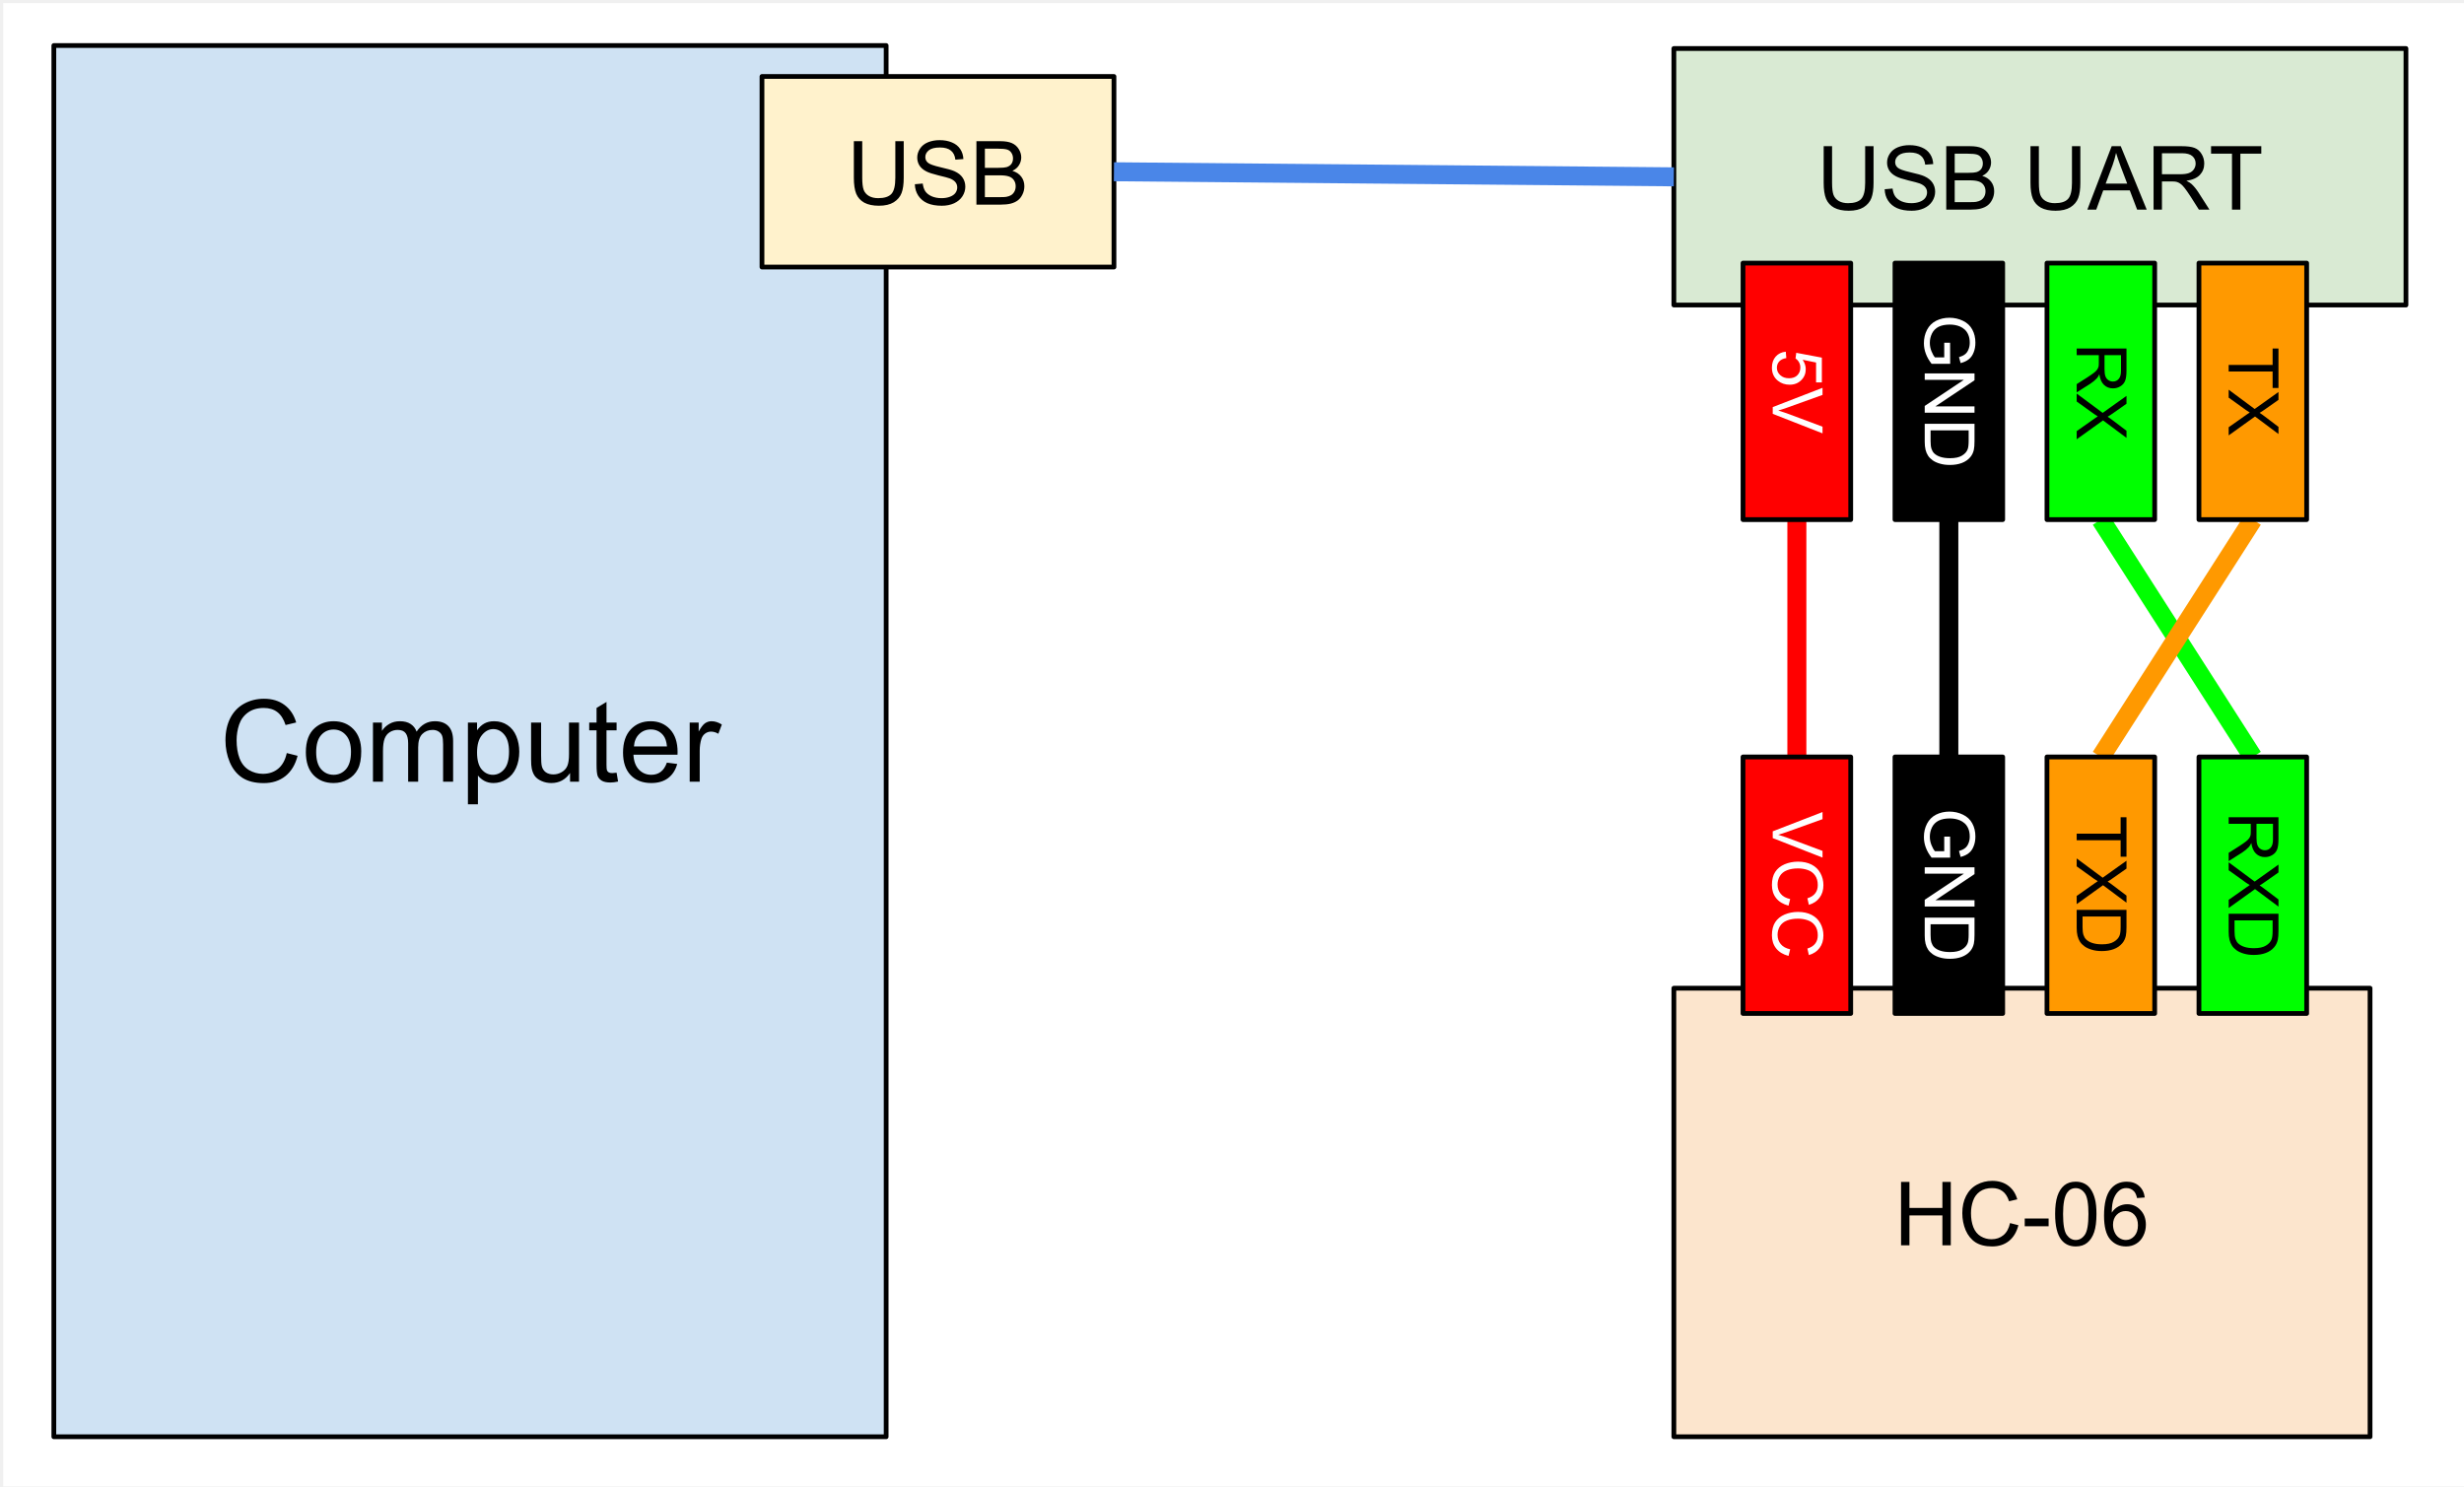
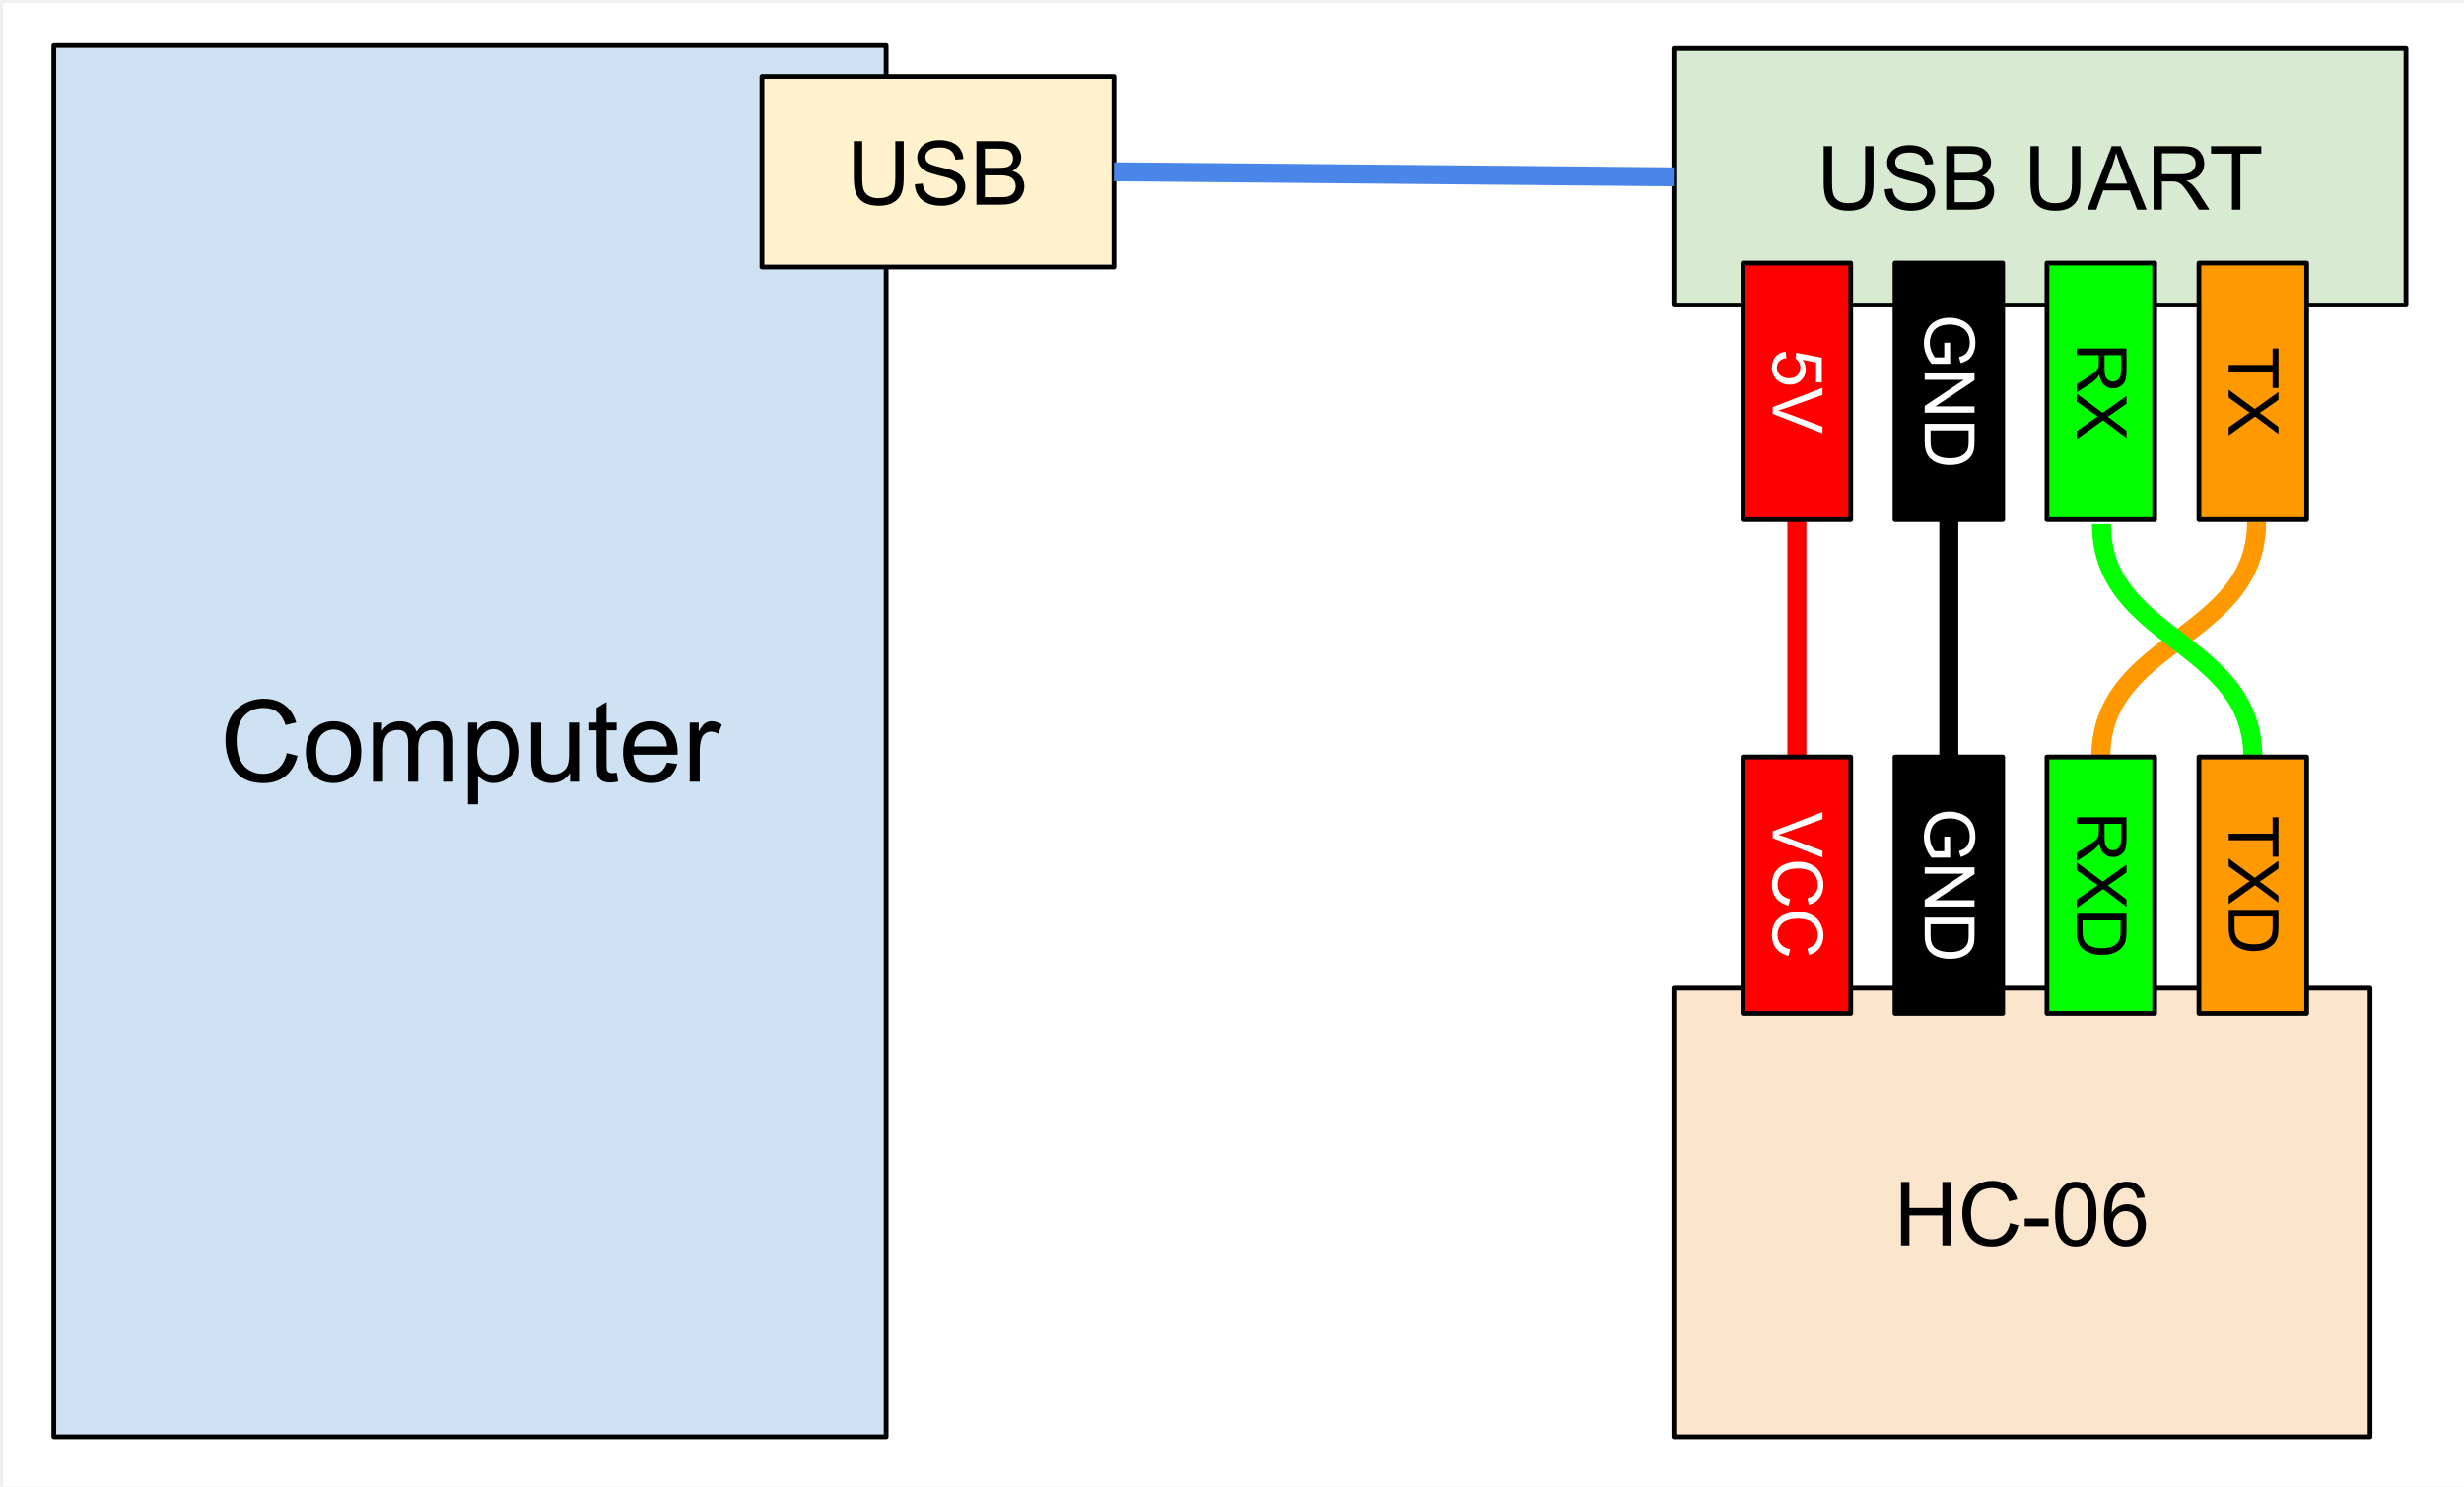
<svg xmlns="http://www.w3.org/2000/svg" version="1.1" viewBox="0.0 0.0 518.801 313.024" fill="none" stroke="none" stroke-linecap="square" stroke-miterlimit="10">
  <clipPath id="p.0">
    <path d="m0 0l518.801 0l0 313.024l-518.801 0l0 -313.024z" clip-rule="nonzero" />
  </clipPath>
  <g clip-path="url(#p.0)">
    <path fill="#000000" fill-opacity="0.0" d="m0 0l518.801 0l0 313.024l-518.801 0z" fill-rule="evenodd" />
    <path fill="#ffffff" d="m0.672 0.646l518.803 0l0 313.039l-518.803 0z" fill-rule="evenodd" />
+     <path fill="#000000" fill-opacity="0.0" d="m475.121 109.929c0 12.37 -8.197 18.555 -16.394 24.74c-8.197 6.185 -16.394 12.37 -16.394 24.74" fill-rule="evenodd" />
+     <path stroke="#ff9900" stroke-width="4.0" stroke-linejoin="round" stroke-linecap="butt" d="m475.121 109.929c0 12.37 -8.197 18.555 -16.394 24.74c-8.197 6.185 -16.394 12.37 -16.394 24.74" fill-rule="evenodd" />
+     <path fill="#000000" fill-opacity="0.0" d="m442.459 110.37c0 12.26 7.969 18.39 15.937 24.52c7.969 6.13 15.937 12.26 15.937 24.52" fill-rule="evenodd" />
+     <path stroke="#00ff00" stroke-width="4.0" stroke-linejoin="round" stroke-linecap="butt" d="m442.459 110.37c0 12.26 7.969 18.39 15.937 24.52c7.969 6.13 15.937 12.26 15.937 24.52" fill-rule="evenodd" />
    <path fill="#000000" fill-opacity="0.0" d="m378.333 109.425l0 49.984" fill-rule="evenodd" />
    <path stroke="#ff0000" stroke-width="4.0" stroke-linejoin="round" stroke-linecap="butt" d="m378.333 109.425l0 49.984" fill-rule="evenodd" />
    <path fill="#000000" fill-opacity="0.0" d="m410.333 109.425l0 49.984" fill-rule="evenodd" />
    <path stroke="#000000" stroke-width="4.0" stroke-linejoin="round" stroke-linecap="butt" d="m410.333 109.425l0 49.984" fill-rule="evenodd" />
-     <path fill="#000000" fill-opacity="0.0" d="m442.333 109.425l32.0 49.984" fill-rule="evenodd" />
-     <path stroke="#00ff00" stroke-width="4.0" stroke-linejoin="round" stroke-linecap="butt" d="m442.333 109.425l32.0 49.984" fill-rule="evenodd" />
-     <path fill="#000000" fill-opacity="0.0" d="m474.333 109.425l-32.0 49.984" fill-rule="evenodd" />
-     <path stroke="#ff9900" stroke-width="4.0" stroke-linejoin="round" stroke-linecap="butt" d="m474.333 109.425l-32.0 49.984" fill-rule="evenodd" />
    <path fill="#cfe2f3" d="m11.336 9.591l175.244 0l0 292.976l-175.244 0z" fill-rule="evenodd" />
    <path stroke="#000000" stroke-width="1.0" stroke-linejoin="round" stroke-linecap="butt" d="m11.336 9.591l175.244 0l0 292.976l-175.244 0z" fill-rule="evenodd" />
    <path fill="#000000" d="m60.38 158.587l2.281 0.578q-0.719 2.797 -2.578 4.281q-1.859 1.469 -4.547 1.469q-2.766 0 -4.516 -1.125q-1.734 -1.141 -2.641 -3.281q-0.906 -2.156 -0.906 -4.609q0 -2.688 1.016 -4.688q1.031 -2.0 2.922 -3.031q1.891 -1.031 4.172 -1.031q2.578 0 4.328 1.312q1.766 1.312 2.453 3.688l-2.234 0.531q-0.609 -1.875 -1.75 -2.734q-1.125 -0.859 -2.844 -0.859q-1.984 0 -3.312 0.953q-1.328 0.953 -1.875 2.547q-0.531 1.594 -0.531 3.297q0 2.188 0.625 3.828q0.641 1.641 1.984 2.453q1.359 0.797 2.922 0.797q1.922 0 3.234 -1.094q1.328 -1.109 1.797 -3.281zm4.02 -0.188q0 -3.469 1.922 -5.125q1.609 -1.391 3.922 -1.391q2.562 0 4.188 1.688q1.625 1.688 1.625 4.641q0 2.406 -0.719 3.781q-0.719 1.375 -2.094 2.141q-1.375 0.766 -3.0 0.766q-2.625 0 -4.234 -1.672q-1.609 -1.688 -1.609 -4.828zm2.172 0q0 2.391 1.031 3.578q1.047 1.188 2.641 1.188q1.562 0 2.609 -1.188q1.047 -1.203 1.047 -3.656q0 -2.312 -1.062 -3.5q-1.047 -1.188 -2.594 -1.188q-1.594 0 -2.641 1.188q-1.031 1.188 -1.031 3.578zm11.957 6.219l0 -12.453l1.891 0l0 1.75q0.594 -0.906 1.562 -1.469q0.969 -0.562 2.219 -0.562q1.375 0 2.25 0.578q0.891 0.578 1.266 1.609q1.469 -2.188 3.844 -2.188q1.844 0 2.844 1.031q1.0 1.031 1.0 3.156l0 8.547l-2.109 0l0 -7.844q0 -1.266 -0.203 -1.812q-0.203 -0.562 -0.75 -0.906q-0.531 -0.344 -1.25 -0.344q-1.312 0 -2.188 0.875q-0.859 0.875 -0.859 2.797l0 7.234l-2.109 0l0 -8.094q0 -1.406 -0.516 -2.109q-0.516 -0.703 -1.688 -0.703q-0.891 0 -1.656 0.469q-0.75 0.469 -1.094 1.375q-0.344 0.906 -0.344 2.609l0 6.453l-2.109 0zm19.992 4.766l0 -17.219l1.922 0l0 1.625q0.688 -0.953 1.531 -1.422q0.859 -0.484 2.078 -0.484q1.594 0 2.812 0.828q1.219 0.812 1.844 2.312q0.625 1.5 0.625 3.281q0 1.906 -0.688 3.438q-0.688 1.531 -2.0 2.344q-1.297 0.812 -2.734 0.812q-1.062 0 -1.906 -0.438q-0.828 -0.453 -1.375 -1.141l0 6.062l-2.109 0zm1.922 -10.922q0 2.406 0.969 3.562q0.969 1.141 2.359 1.141q1.406 0 2.406 -1.188q1.0 -1.188 1.0 -3.688q0 -2.375 -0.984 -3.562q-0.969 -1.188 -2.328 -1.188q-1.359 0 -2.391 1.266q-1.031 1.25 -1.031 3.656zm19.582 6.156l0 -1.828q-1.453 2.109 -3.938 2.109q-1.109 0 -2.062 -0.422q-0.953 -0.422 -1.422 -1.062q-0.453 -0.641 -0.641 -1.562q-0.141 -0.625 -0.141 -1.969l0 -7.719l2.109 0l0 6.906q0 1.656 0.141 2.234q0.188 0.828 0.828 1.312q0.656 0.469 1.609 0.469q0.938 0 1.766 -0.484q0.844 -0.5 1.188 -1.328q0.344 -0.844 0.344 -2.438l0 -6.672l2.109 0l0 12.453l-1.891 0zm9.801 -1.891l0.312 1.859q-0.891 0.203 -1.594 0.203q-1.156 0 -1.797 -0.359q-0.625 -0.375 -0.891 -0.969q-0.25 -0.594 -0.25 -2.484l0 -7.172l-1.547 0l0 -1.641l1.547 0l0 -3.078l2.094 -1.266l0 4.344l2.125 0l0 1.641l-2.125 0l0 7.281q0 0.906 0.109 1.172q0.125 0.25 0.375 0.406q0.25 0.141 0.719 0.141q0.344 0 0.922 -0.078zm10.59 -2.125l2.172 0.281q-0.516 1.906 -1.906 2.969q-1.391 1.047 -3.562 1.047q-2.734 0 -4.344 -1.672q-1.594 -1.688 -1.594 -4.734q0 -3.141 1.609 -4.875q1.625 -1.734 4.203 -1.734q2.5 0 4.078 1.703q1.594 1.703 1.594 4.781q0 0.188 -0.016 0.562l-9.281 0q0.109 2.047 1.156 3.141q1.047 1.094 2.609 1.094q1.156 0 1.969 -0.609q0.828 -0.609 1.312 -1.953zm-6.937 -3.406l6.953 0q-0.141 -1.562 -0.797 -2.359q-1 -1.219 -2.609 -1.219q-1.453 0 -2.453 0.984q-0.984 0.969 -1.094 2.594zm11.738 7.422l0 -12.453l1.891 0l0 1.891q0.734 -1.328 1.344 -1.75q0.625 -0.422 1.359 -0.422q1.062 0 2.172 0.688l-0.734 1.953q-0.766 -0.453 -1.547 -0.453q-0.688 0 -1.25 0.422q-0.547 0.406 -0.781 1.141q-0.344 1.125 -0.344 2.469l0 6.516l-2.109 0z" fill-rule="nonzero" />
    <path fill="#fff2cc" d="m160.436 16.108l74.11 0l0 40.126l-74.11 0z" fill-rule="evenodd" />
    <path stroke="#000000" stroke-width="1.0" stroke-linejoin="round" stroke-linecap="butt" d="m160.436 16.108l74.11 0l0 40.126l-74.11 0z" fill-rule="evenodd" />
    <path fill="#000000" d="m188.514 29.731l1.766 0l0 7.719q0 2.016 -0.453 3.203q-0.453 1.188 -1.641 1.938q-1.188 0.734 -3.125 0.734q-1.875 0 -3.078 -0.641q-1.188 -0.656 -1.703 -1.875q-0.5 -1.234 -0.5 -3.359l0 -7.719l1.766 0l0 7.719q0 1.734 0.312 2.562q0.328 0.812 1.109 1.266q0.797 0.453 1.938 0.453q1.953 0 2.781 -0.891q0.828 -0.891 0.828 -3.391l0 -7.719zm4.114 9.063l1.656 -0.141q0.125 1.0 0.547 1.641q0.438 0.641 1.344 1.047q0.922 0.391 2.062 0.391q1.0 0 1.781 -0.297q0.781 -0.297 1.156 -0.812q0.375 -0.531 0.375 -1.156q0 -0.625 -0.375 -1.094q-0.359 -0.469 -1.188 -0.797q-0.547 -0.203 -2.391 -0.641q-1.828 -0.453 -2.562 -0.844q-0.969 -0.5 -1.438 -1.234q-0.469 -0.75 -0.469 -1.672q0 -1.0 0.578 -1.875q0.578 -0.891 1.672 -1.344q1.109 -0.453 2.453 -0.453q1.484 0 2.609 0.484q1.141 0.469 1.75 1.406q0.609 0.922 0.656 2.094l-1.688 0.125q-0.141 -1.266 -0.938 -1.906q-0.781 -0.656 -2.312 -0.656q-1.609 0 -2.344 0.594q-0.734 0.594 -0.734 1.422q0 0.719 0.531 1.172q0.5 0.469 2.656 0.969q2.156 0.484 2.953 0.844q1.172 0.531 1.719 1.359q0.562 0.828 0.562 1.906q0 1.062 -0.609 2.016q-0.609 0.938 -1.75 1.469q-1.141 0.516 -2.578 0.516q-1.812 0 -3.047 -0.531q-1.219 -0.531 -1.922 -1.594q-0.688 -1.062 -0.719 -2.406zm12.959 4.297l0 -13.359l5.016 0q1.531 0 2.453 0.406q0.922 0.406 1.438 1.25q0.531 0.844 0.531 1.766q0 0.859 -0.469 1.625q-0.453 0.75 -1.391 1.203q1.203 0.359 1.859 1.219q0.656 0.859 0.656 2.016q0 0.938 -0.406 1.75q-0.391 0.797 -0.984 1.234q-0.578 0.438 -1.453 0.672q-0.875 0.219 -2.156 0.219l-5.094 0zm1.781 -7.75l2.875 0q1.188 0 1.688 -0.141q0.672 -0.203 1.016 -0.672q0.344 -0.469 0.344 -1.172q0 -0.656 -0.328 -1.156q-0.312 -0.516 -0.906 -0.703q-0.594 -0.188 -2.031 -0.188l-2.656 0l0 4.031zm0 6.172l3.312 0q0.859 0 1.203 -0.062q0.609 -0.109 1.016 -0.359q0.422 -0.266 0.688 -0.75q0.266 -0.484 0.266 -1.125q0 -0.75 -0.391 -1.297q-0.375 -0.547 -1.062 -0.766q-0.672 -0.234 -1.953 -0.234l-3.078 0l0 4.594z" fill-rule="nonzero" />
    <path fill="#d9ead3" d="m352.436 10.218l154.142 0l0 54.016l-154.142 0z" fill-rule="evenodd" />
    <path stroke="#000000" stroke-width="1.0" stroke-linejoin="round" stroke-linecap="butt" d="m352.436 10.218l154.142 0l0 54.016l-154.142 0z" fill-rule="evenodd" />
    <path fill="#000000" d="m392.714 30.786l1.766 0l0 7.719q0 2.016 -0.453 3.203q-0.453 1.188 -1.641 1.938q-1.188 0.734 -3.125 0.734q-1.875 0 -3.078 -0.641q-1.188 -0.656 -1.703 -1.875q-0.5 -1.234 -0.5 -3.359l0 -7.719l1.766 0l0 7.719q0 1.734 0.312 2.562q0.328 0.812 1.109 1.266q0.797 0.453 1.938 0.453q1.953 0 2.781 -0.891q0.828 -0.891 0.828 -3.391l0 -7.719zm4.114 9.062l1.656 -0.141q0.125 1.0 0.547 1.641q0.438 0.641 1.344 1.047q0.922 0.391 2.062 0.391q1.0 0 1.781 -0.297q0.781 -0.297 1.156 -0.812q0.375 -0.531 0.375 -1.156q0 -0.625 -0.375 -1.094q-0.359 -0.469 -1.188 -0.797q-0.547 -0.203 -2.391 -0.641q-1.828 -0.453 -2.562 -0.844q-0.969 -0.5 -1.438 -1.234q-0.469 -0.75 -0.469 -1.672q0 -1.0 0.578 -1.875q0.578 -0.891 1.672 -1.344q1.109 -0.453 2.453 -0.453q1.484 0 2.609 0.484q1.141 0.469 1.75 1.406q0.609 0.922 0.656 2.094l-1.688 0.125q-0.141 -1.266 -0.938 -1.906q-0.781 -0.656 -2.312 -0.656q-1.609 0 -2.344 0.594q-0.734 0.594 -0.734 1.422q0 0.719 0.531 1.172q0.5 0.469 2.656 0.969q2.156 0.484 2.953 0.844q1.172 0.531 1.719 1.359q0.562 0.828 0.562 1.906q0 1.062 -0.609 2.016q-0.609 0.938 -1.75 1.469q-1.141 0.516 -2.578 0.516q-1.812 0 -3.047 -0.531q-1.219 -0.531 -1.922 -1.594q-0.688 -1.062 -0.719 -2.406zm12.959 4.297l0 -13.359l5.016 0q1.531 0 2.453 0.406q0.922 0.406 1.438 1.25q0.531 0.844 0.531 1.766q0 0.859 -0.469 1.625q-0.453 0.75 -1.391 1.203q1.203 0.359 1.859 1.219q0.656 0.859 0.656 2.016q0 0.938 -0.406 1.75q-0.391 0.797 -0.984 1.234q-0.578 0.438 -1.453 0.672q-0.875 0.219 -2.156 0.219l-5.094 0zm1.781 -7.75l2.875 0q1.188 0 1.688 -0.141q0.672 -0.203 1.016 -0.672q0.344 -0.469 0.344 -1.172q0 -0.656 -0.328 -1.156q-0.312 -0.516 -0.906 -0.703q-0.594 -0.188 -2.031 -0.188l-2.656 0l0 4.031zm0 6.172l3.312 0q0.859 0 1.203 -0.062q0.609 -0.109 1.016 -0.359q0.422 -0.266 0.688 -0.75q0.266 -0.484 0.266 -1.125q0 -0.75 -0.391 -1.297q-0.375 -0.547 -1.062 -0.766q-0.672 -0.234 -1.953 -0.234l-3.078 0l0 4.594zm24.689 -11.781l1.766 0l0 7.719q0 2.016 -0.453 3.203q-0.453 1.188 -1.641 1.938q-1.188 0.734 -3.125 0.734q-1.875 0 -3.078 -0.641q-1.188 -0.656 -1.703 -1.875q-0.5 -1.234 -0.5 -3.359l0 -7.719l1.766 0l0 7.719q0 1.734 0.312 2.562q0.328 0.812 1.109 1.266q0.797 0.453 1.938 0.453q1.953 0 2.781 -0.891q0.828 -0.891 0.828 -3.391l0 -7.719zm3.239 13.359l5.125 -13.359l1.906 0l5.469 13.359l-2.016 0l-1.547 -4.047l-5.594 0l-1.469 4.047l-1.875 0zm3.859 -5.484l4.531 0l-1.406 -3.703q-0.625 -1.688 -0.938 -2.766q-0.266 1.281 -0.719 2.547l-1.469 3.922zm10.084 5.484l0 -13.359l5.922 0q1.781 0 2.703 0.359q0.938 0.359 1.484 1.281q0.562 0.906 0.562 2.016q0 1.406 -0.922 2.391q-0.922 0.969 -2.844 1.234q0.703 0.344 1.078 0.672q0.766 0.703 1.453 1.766l2.328 3.641l-2.219 0l-1.766 -2.781q-0.781 -1.203 -1.281 -1.828q-0.5 -0.641 -0.906 -0.891q-0.391 -0.266 -0.797 -0.359q-0.297 -0.078 -0.984 -0.078l-2.047 0l0 5.938l-1.766 0zm1.766 -7.453l3.797 0q1.219 0 1.891 -0.25q0.688 -0.266 1.047 -0.812q0.359 -0.547 0.359 -1.188q0 -0.953 -0.688 -1.562q-0.688 -0.609 -2.188 -0.609l-4.219 0l0 4.422zm14.745 7.453l0 -11.781l-4.406 0l0 -1.578l10.578 0l0 1.578l-4.406 0l0 11.781l-1.766 0z" fill-rule="nonzero" />
    <path fill="#fce5cd" d="m352.436 208.108l146.583 0l0 94.457l-146.583 0z" fill-rule="evenodd" />
    <path stroke="#000000" stroke-width="1.0" stroke-linejoin="round" stroke-linecap="butt" d="m352.436 208.108l146.583 0l0 94.457l-146.583 0z" fill-rule="evenodd" />
    <path fill="#000000" d="m400.272 262.256l0 -13.359l1.766 0l0 5.484l6.938 0l0 -5.484l1.766 0l0 13.359l-1.766 0l0 -6.297l-6.938 0l0 6.297l-1.766 0zm22.942 -4.688l1.766 0.453q-0.562 2.172 -2.0 3.328q-1.438 1.141 -3.531 1.141q-2.156 0 -3.516 -0.875q-1.344 -0.891 -2.062 -2.547q-0.703 -1.672 -0.703 -3.594q0 -2.078 0.797 -3.625q0.797 -1.562 2.266 -2.359q1.484 -0.812 3.25 -0.812q2.0 0 3.359 1.016q1.375 1.016 1.906 2.875l-1.734 0.406q-0.469 -1.453 -1.359 -2.109q-0.875 -0.672 -2.203 -0.672q-1.547 0 -2.578 0.734q-1.031 0.734 -1.453 1.984q-0.422 1.234 -0.422 2.562q0 1.703 0.5 2.969q0.5 1.266 1.547 1.906q1.047 0.625 2.266 0.625q1.484 0 2.516 -0.859q1.031 -0.859 1.391 -2.547zm3.098 0.672l0 -1.641l5.031 0l0 1.641l-5.031 0zm6.4 -2.578q0 -2.359 0.484 -3.797q0.484 -1.453 1.438 -2.234q0.969 -0.781 2.422 -0.781q1.078 0 1.891 0.438q0.812 0.422 1.328 1.25q0.531 0.812 0.828 1.984q0.312 1.156 0.312 3.141q0 2.359 -0.484 3.812q-0.484 1.438 -1.453 2.234q-0.953 0.781 -2.422 0.781q-1.922 0 -3.031 -1.391q-1.312 -1.672 -1.312 -5.438zm1.672 0q0 3.297 0.766 4.391q0.781 1.078 1.906 1.078q1.141 0 1.906 -1.094q0.766 -1.094 0.766 -4.375q0 -3.297 -0.766 -4.375q-0.766 -1.078 -1.922 -1.078q-1.125 0 -1.797 0.953q-0.859 1.219 -0.859 4.5zm17.204 -3.484l-1.625 0.125q-0.219 -0.969 -0.625 -1.406q-0.656 -0.703 -1.641 -0.703q-0.781 0 -1.375 0.438q-0.766 0.562 -1.219 1.656q-0.453 1.078 -0.469 3.078q0.594 -0.891 1.453 -1.328q0.859 -0.438 1.797 -0.438q1.641 0 2.781 1.203q1.156 1.203 1.156 3.109q0 1.266 -0.547 2.344q-0.531 1.078 -1.484 1.656q-0.938 0.578 -2.141 0.578q-2.062 0 -3.359 -1.5q-1.281 -1.516 -1.281 -4.984q0 -3.875 1.422 -5.625q1.25 -1.531 3.375 -1.531q1.562 0 2.562 0.891q1.016 0.875 1.219 2.438zm-6.688 5.75q0 0.844 0.359 1.625q0.359 0.766 1.0 1.172q0.641 0.406 1.359 0.406q1.031 0 1.781 -0.828q0.75 -0.844 0.75 -2.281q0 -1.391 -0.734 -2.188q-0.734 -0.797 -1.859 -0.797q-1.109 0 -1.891 0.797q-0.766 0.797 -0.766 2.094z" fill-rule="nonzero" />
    <path fill="#ff0000" d="m389.672 159.409l0 54.016l-22.677 0l0 -54.016z" fill-rule="evenodd" />
    <path stroke="#000000" stroke-width="1.0" stroke-linejoin="round" stroke-linecap="butt" d="m389.672 159.409l0 54.016l-22.677 0l0 -54.016z" fill-rule="evenodd" />
    <path fill="#ffffff" d="m373.253 175.07l10.484 -4.062l0 1.5l-7.609 2.734q-0.922 0.328 -1.719 0.547q0.859 0.25 1.719 0.562l7.609 2.844l0 1.406l-10.484 -4.109l0 -1.422zm3.672 14.26l-0.344 1.391q-1.703 -0.438 -2.609 -1.578q-0.891 -1.125 -0.891 -2.766q0 -1.688 0.688 -2.75q0.688 -1.062 2.0 -1.625q1.312 -0.547 2.812 -0.547q1.641 0 2.859 0.625q1.219 0.625 1.844 1.781q0.641 1.156 0.641 2.547q0 1.562 -0.812 2.641q-0.797 1.078 -2.25 1.5l-0.312 -1.375q1.141 -0.359 1.656 -1.062q0.531 -0.688 0.531 -1.734q0 -1.219 -0.578 -2.031q-0.578 -0.812 -1.562 -1.141q-0.969 -0.328 -2.016 -0.328q-1.328 0 -2.328 0.391q-1.0 0.391 -1.5 1.219q-0.484 0.828 -0.484 1.781q0 1.172 0.672 1.969q0.672 0.812 1.984 1.094zm0 10.584l-0.344 1.391q-1.703 -0.438 -2.609 -1.578q-0.891 -1.125 -0.891 -2.766q0 -1.688 0.688 -2.75q0.688 -1.062 2.0 -1.625q1.312 -0.547 2.812 -0.547q1.641 0 2.859 0.625q1.219 0.625 1.844 1.781q0.641 1.156 0.641 2.547q0 1.562 -0.812 2.641q-0.797 1.078 -2.25 1.5l-0.312 -1.375q1.141 -0.359 1.656 -1.062q0.531 -0.688 0.531 -1.734q0 -1.219 -0.578 -2.031q-0.578 -0.812 -1.562 -1.141q-0.969 -0.328 -2.016 -0.328q-1.328 0 -2.328 0.391q-1.0 0.391 -1.5 1.219q-0.484 0.828 -0.484 1.781q0 1.172 0.672 1.969q0.672 0.812 1.984 1.094z" fill-rule="nonzero" />
    <path fill="#000000" d="m421.672 159.409l0 54.016l-22.677 0l0 -54.016z" fill-rule="evenodd" />
    <path stroke="#000000" stroke-width="1.0" stroke-linejoin="round" stroke-linecap="butt" d="m421.672 159.409l0 54.016l-22.677 0l0 -54.016z" fill-rule="evenodd" />
    <path fill="#ffffff" d="m409.363 176.18l1.234 0l0.016 4.438l-3.906 0q-0.812 -1.031 -1.219 -2.125q-0.406 -1.078 -0.406 -2.219q0 -1.547 0.656 -2.812q0.656 -1.266 1.906 -1.906q1.266 -0.641 2.812 -0.641q1.531 0 2.844 0.641q1.328 0.641 1.969 1.844q0.656 1.203 0.656 2.766q0 1.141 -0.375 2.062q-0.359 0.922 -1.031 1.438q-0.656 0.531 -1.703 0.797l-0.344 -1.25q0.797 -0.234 1.25 -0.594q0.469 -0.344 0.734 -1.0q0.281 -0.656 0.281 -1.438q0 -0.953 -0.297 -1.656q-0.281 -0.688 -0.766 -1.125q-0.469 -0.422 -1.031 -0.656q-0.969 -0.391 -2.109 -0.391q-1.406 0 -2.359 0.469q-0.938 0.484 -1.391 1.406q-0.453 0.938 -0.453 1.969q0 0.906 0.344 1.766q0.344 0.859 0.734 1.297l1.953 0l0 -3.078zm-4.109 6.463l10.484 0l0 1.438l-8.234 5.5l8.234 0l0 1.328l-10.484 0l0 -1.422l8.25 -5.5l-8.25 0l0 -1.344zm0 10.6l10.484 0l0 3.625q0 1.219 -0.141 1.859q-0.203 0.906 -0.75 1.547q-0.703 0.828 -1.797 1.234q-1.094 0.406 -2.5 0.406q-1.188 0 -2.109 -0.281q-0.922 -0.266 -1.531 -0.703q-0.609 -0.438 -0.953 -0.969q-0.344 -0.516 -0.531 -1.25q-0.172 -0.719 -0.172 -1.672l0 -3.797zm1.234 1.391l0 2.25q0 1.031 0.188 1.625q0.203 0.594 0.547 0.938q0.5 0.5 1.328 0.766q0.844 0.281 2.031 0.281q1.641 0 2.516 -0.547q0.891 -0.531 1.188 -1.312q0.219 -0.547 0.219 -1.797l0 -2.203l-8.016 0z" fill-rule="nonzero" />
-     <path fill="#ff9900" d="m453.672 159.409l0 54.016l-22.677 0l0 -54.016z" fill-rule="evenodd" />
+     <path fill="#ff9900" d="m485.672 159.409l0 54.016l-22.677 0l0 -54.016z" fill-rule="evenodd" />
+     <path stroke="#000000" stroke-width="1.0" stroke-linejoin="round" stroke-linecap="butt" d="m485.672 159.409l0 54.016l-22.677 0l0 -54.016z" fill-rule="evenodd" />
+     <path fill="#000000" d="m469.253 175.558l9.25 0l0 -3.453l1.234 0l0 8.312l-1.234 0l0 -3.469l-9.25 0l0 -1.391zm0 5.218l5.469 4.062l5.016 -3.578l0 1.656l-2.688 1.891q-0.828 0.594 -1.281 0.844q0.562 0.359 1.188 0.844l2.781 2.109l0 1.5l-4.938 -3.688l-5.547 3.984l0 -1.719l3.75 -2.641q0.312 -0.219 0.688 -0.469q-0.562 -0.344 -0.781 -0.5l-3.656 -2.625l0 -1.672zm0 10.838l10.484 0l0 3.625q0 1.219 -0.141 1.859q-0.203 0.906 -0.75 1.547q-0.703 0.828 -1.797 1.234q-1.094 0.406 -2.5 0.406q-1.188 0 -2.109 -0.281q-0.922 -0.266 -1.531 -0.703q-0.609 -0.438 -0.953 -0.969q-0.344 -0.516 -0.531 -1.25q-0.172 -0.719 -0.172 -1.672l0 -3.797zm1.234 1.391l0 2.25q0 1.031 0.188 1.625q0.203 0.594 0.547 0.938q0.5 0.5 1.328 0.766q0.844 0.281 2.031 0.281q1.641 0 2.516 -0.547q0.891 -0.531 1.188 -1.312q0.219 -0.547 0.219 -1.797l0 -2.203l-8.016 0z" fill-rule="nonzero" />
+     <path fill="#00ff00" d="m453.672 159.409l0 54.016l-22.677 0l0 -54.016z" fill-rule="evenodd" />
    <path stroke="#000000" stroke-width="1.0" stroke-linejoin="round" stroke-linecap="butt" d="m453.672 159.409l0 54.016l-22.677 0l0 -54.016z" fill-rule="evenodd" />
-     <path fill="#000000" d="m437.253 175.558l9.25 0l0 -3.453l1.234 0l0 8.312l-1.234 0l0 -3.469l-9.25 0l0 -1.391zm0 5.218l5.469 4.062l5.016 -3.578l0 1.656l-2.688 1.891q-0.828 0.594 -1.281 0.844q0.562 0.359 1.188 0.844l2.781 2.109l0 1.5l-4.938 -3.688l-5.547 3.984l0 -1.719l3.75 -2.641q0.312 -0.219 0.688 -0.469q-0.562 -0.344 -0.781 -0.5l-3.656 -2.625l0 -1.672zm0 10.838l10.484 0l0 3.625q0 1.219 -0.141 1.859q-0.203 0.906 -0.75 1.547q-0.703 0.828 -1.797 1.234q-1.094 0.406 -2.5 0.406q-1.188 0 -2.109 -0.281q-0.922 -0.266 -1.531 -0.703q-0.609 -0.438 -0.953 -0.969q-0.344 -0.516 -0.531 -1.25q-0.172 -0.719 -0.172 -1.672l0 -3.797zm1.234 1.391l0 2.25q0 1.031 0.188 1.625q0.203 0.594 0.547 0.938q0.5 0.5 1.328 0.766q0.844 0.281 2.031 0.281q1.641 0 2.516 -0.547q0.891 -0.531 1.188 -1.312q0.219 -0.547 0.219 -1.797l0 -2.203l-8.016 0z" fill-rule="nonzero" />
-     <path fill="#00ff00" d="m485.672 159.409l0 54.016l-22.677 0l0 -54.016z" fill-rule="evenodd" />
-     <path stroke="#000000" stroke-width="1.0" stroke-linejoin="round" stroke-linecap="butt" d="m485.672 159.409l0 54.016l-22.677 0l0 -54.016z" fill-rule="evenodd" />
-     <path fill="#000000" d="m469.253 172.101l10.484 0l0 4.641q0 1.406 -0.281 2.141q-0.281 0.734 -1.0 1.172q-0.703 0.438 -1.578 0.438q-1.109 0 -1.875 -0.734q-0.766 -0.719 -0.984 -2.234q-0.25 0.562 -0.516 0.844q-0.562 0.609 -1.391 1.156l-2.859 1.812l0 -1.734l2.188 -1.391q0.938 -0.609 1.438 -1.0q0.5 -0.391 0.703 -0.703q0.203 -0.312 0.281 -0.641q0.047 -0.234 0.047 -0.766l0 -1.609l-4.656 0l0 -1.391zm5.859 1.391l0 2.984q0 0.938 0.188 1.469q0.203 0.547 0.641 0.828q0.438 0.281 0.938 0.281q0.75 0 1.219 -0.547q0.484 -0.531 0.484 -1.703l0 -3.312l-3.469 0zm-5.859 8.1l5.469 4.062l5.016 -3.578l0 1.656l-2.688 1.891q-0.828 0.594 -1.281 0.844q0.562 0.359 1.188 0.844l2.781 2.109l0 1.5l-4.938 -3.688l-5.547 3.984l0 -1.719l3.75 -2.641q0.312 -0.219 0.688 -0.469q-0.562 -0.344 -0.781 -0.5l-3.656 -2.625l0 -1.672zm0 10.838l10.484 0l0 3.625q0 1.219 -0.141 1.859q-0.203 0.906 -0.75 1.547q-0.703 0.828 -1.797 1.234q-1.094 0.406 -2.5 0.406q-1.188 0 -2.109 -0.281q-0.922 -0.266 -1.531 -0.703q-0.609 -0.438 -0.953 -0.969q-0.344 -0.516 -0.531 -1.25q-0.172 -0.719 -0.172 -1.672l0 -3.797zm1.234 1.391l0 2.25q0 1.031 0.188 1.625q0.203 0.594 0.547 0.938q0.5 0.5 1.328 0.766q0.844 0.281 2.031 0.281q1.641 0 2.516 -0.547q0.891 -0.531 1.188 -1.312q0.219 -0.547 0.219 -1.797l0 -2.203l-8.016 0z" fill-rule="nonzero" />
+     <path fill="#000000" d="m437.253 172.101l10.484 0l0 4.641q0 1.406 -0.281 2.141q-0.281 0.734 -1.0 1.172q-0.703 0.438 -1.578 0.438q-1.109 0 -1.875 -0.734q-0.766 -0.719 -0.984 -2.234q-0.25 0.562 -0.516 0.844q-0.562 0.609 -1.391 1.156l-2.859 1.812l0 -1.734l2.188 -1.391q0.938 -0.609 1.438 -1.0q0.5 -0.391 0.703 -0.703q0.203 -0.312 0.281 -0.641q0.047 -0.234 0.047 -0.766l0 -1.609l-4.656 0l0 -1.391zm5.859 1.391l0 2.984q0 0.938 0.188 1.469q0.203 0.547 0.641 0.828q0.438 0.281 0.938 0.281q0.75 0 1.219 -0.547q0.484 -0.531 0.484 -1.703l0 -3.312l-3.469 0zm-5.859 8.1l5.469 4.062l5.016 -3.578l0 1.656l-2.688 1.891q-0.828 0.594 -1.281 0.844q0.562 0.359 1.188 0.844l2.781 2.109l0 1.5l-4.938 -3.688l-5.547 3.984l0 -1.719l3.75 -2.641q0.312 -0.219 0.688 -0.469q-0.562 -0.344 -0.781 -0.5l-3.656 -2.625l0 -1.672zm0 10.838l10.484 0l0 3.625q0 1.219 -0.141 1.859q-0.203 0.906 -0.75 1.547q-0.703 0.828 -1.797 1.234q-1.094 0.406 -2.5 0.406q-1.188 0 -2.109 -0.281q-0.922 -0.266 -1.531 -0.703q-0.609 -0.438 -0.953 -0.969q-0.344 -0.516 -0.531 -1.25q-0.172 -0.719 -0.172 -1.672l0 -3.797zm1.234 1.391l0 2.25q0 1.031 0.188 1.625q0.203 0.594 0.547 0.938q0.5 0.5 1.328 0.766q0.844 0.281 2.031 0.281q1.641 0 2.516 -0.547q0.891 -0.531 1.188 -1.312q0.219 -0.547 0.219 -1.797l0 -2.203l-8.016 0z" fill-rule="nonzero" />
    <path fill="#ff0000" d="m389.672 55.409l0 54.016l-22.677 0l0 -54.016z" fill-rule="evenodd" />
    <path stroke="#000000" stroke-width="1.0" stroke-linejoin="round" stroke-linecap="butt" d="m389.672 55.409l0 54.016l-22.677 0l0 -54.016z" fill-rule="evenodd" />
    <path fill="#ffffff" d="m376.003 74.063l0.109 1.344q-0.984 0.156 -1.484 0.703q-0.5 0.547 -0.5 1.328q0 0.922 0.703 1.562q0.703 0.656 1.859 0.656q1.109 0 1.734 -0.625q0.641 -0.625 0.641 -1.625q0 -0.625 -0.281 -1.125q-0.281 -0.5 -0.734 -0.781l0.156 -1.203l5.391 1.016l0 5.219l-1.219 0l0 -4.188l-2.828 -0.578q0.656 0.953 0.656 1.984q0 1.375 -0.953 2.312q-0.953 0.953 -2.438 0.953q-1.438 0 -2.469 -0.828q-1.266 -1.016 -1.266 -2.75q0 -1.438 0.797 -2.344q0.797 -0.906 2.125 -1.031zm-2.75 11.667l10.484 -4.062l0 1.5l-7.609 2.734q-0.922 0.328 -1.719 0.547q0.859 0.25 1.719 0.562l7.609 2.844l0 1.406l-10.484 -4.109l0 -1.422z" fill-rule="nonzero" />
    <path fill="#000000" d="m421.672 55.409l0 54.016l-22.677 0l0 -54.016z" fill-rule="evenodd" />
    <path stroke="#000000" stroke-width="1.0" stroke-linejoin="round" stroke-linecap="butt" d="m421.672 55.409l0 54.016l-22.677 0l0 -54.016z" fill-rule="evenodd" />
    <path fill="#ffffff" d="m409.363 72.18l1.234 0l0.016 4.438l-3.906 0q-0.812 -1.031 -1.219 -2.125q-0.406 -1.078 -0.406 -2.219q0 -1.547 0.656 -2.812q0.656 -1.266 1.906 -1.906q1.266 -0.641 2.812 -0.641q1.531 0 2.844 0.641q1.328 0.641 1.969 1.844q0.656 1.203 0.656 2.766q0 1.141 -0.375 2.062q-0.359 0.922 -1.031 1.438q-0.656 0.531 -1.703 0.797l-0.344 -1.25q0.797 -0.234 1.25 -0.594q0.469 -0.344 0.734 -1.0q0.281 -0.656 0.281 -1.438q0 -0.953 -0.297 -1.656q-0.281 -0.688 -0.766 -1.125q-0.469 -0.422 -1.031 -0.656q-0.969 -0.391 -2.109 -0.391q-1.406 0 -2.359 0.469q-0.938 0.484 -1.391 1.406q-0.453 0.938 -0.453 1.969q0 0.906 0.344 1.766q0.344 0.859 0.734 1.297l1.953 0l0 -3.078zm-4.109 6.463l10.484 0l0 1.438l-8.234 5.5l8.234 0l0 1.328l-10.484 0l0 -1.422l8.25 -5.5l-8.25 0l0 -1.344zm0 10.6l10.484 0l0 3.625q0 1.219 -0.141 1.859q-0.203 0.906 -0.75 1.547q-0.703 0.828 -1.797 1.234q-1.094 0.406 -2.5 0.406q-1.188 0 -2.109 -0.281q-0.922 -0.266 -1.531 -0.703q-0.609 -0.438 -0.953 -0.969q-0.344 -0.516 -0.531 -1.25q-0.172 -0.719 -0.172 -1.672l0 -3.797zm1.234 1.391l0 2.25q0 1.031 0.188 1.625q0.203 0.594 0.547 0.938q0.5 0.5 1.328 0.766q0.844 0.281 2.031 0.281q1.641 0 2.516 -0.547q0.891 -0.531 1.188 -1.312q0.219 -0.547 0.219 -1.797l0 -2.203l-8.016 0z" fill-rule="nonzero" />
    <path fill="#ff9900" d="m485.672 55.409l0 54.016l-22.677 0l0 -54.016z" fill-rule="evenodd" />
    <path stroke="#000000" stroke-width="1.0" stroke-linejoin="round" stroke-linecap="butt" d="m485.672 55.409l0 54.016l-22.677 0l0 -54.016z" fill-rule="evenodd" />
    <path fill="#000000" d="m469.253 76.85l9.25 0l0 -3.453l1.234 0l0 8.312l-1.234 0l0 -3.469l-9.25 0l0 -1.391zm0 5.218l5.469 4.062l5.016 -3.578l0 1.656l-2.688 1.891q-0.828 0.594 -1.281 0.844q0.562 0.359 1.188 0.844l2.781 2.109l0 1.5l-4.938 -3.688l-5.547 3.984l0 -1.719l3.75 -2.641q0.312 -0.219 0.688 -0.469q-0.562 -0.344 -0.781 -0.5l-3.656 -2.625l0 -1.672z" fill-rule="nonzero" />
    <path fill="#00ff00" d="m453.672 55.409l0 54.016l-22.677 0l0 -54.016z" fill-rule="evenodd" />
    <path stroke="#000000" stroke-width="1.0" stroke-linejoin="round" stroke-linecap="butt" d="m453.672 55.409l0 54.016l-22.677 0l0 -54.016z" fill-rule="evenodd" />
    <path fill="#000000" d="m437.253 73.394l10.484 0l0 4.641q0 1.406 -0.281 2.141q-0.281 0.734 -1.0 1.172q-0.703 0.438 -1.578 0.438q-1.109 0 -1.875 -0.734q-0.766 -0.719 -0.984 -2.234q-0.25 0.562 -0.516 0.844q-0.562 0.609 -1.391 1.156l-2.859 1.812l0 -1.734l2.188 -1.391q0.938 -0.609 1.438 -1.0q0.5 -0.391 0.703 -0.703q0.203 -0.312 0.281 -0.641q0.047 -0.234 0.047 -0.766l0 -1.609l-4.656 0l0 -1.391zm5.859 1.391l0 2.984q0 0.938 0.188 1.469q0.203 0.547 0.641 0.828q0.438 0.281 0.938 0.281q0.75 0 1.219 -0.547q0.484 -0.531 0.484 -1.703l0 -3.312l-3.469 0zm-5.859 8.1l5.469 4.062l5.016 -3.578l0 1.656l-2.688 1.891q-0.828 0.594 -1.281 0.844q0.562 0.359 1.188 0.844l2.781 2.109l0 1.5l-4.938 -3.688l-5.547 3.984l0 -1.719l3.75 -2.641q0.312 -0.219 0.688 -0.469q-0.562 -0.344 -0.781 -0.5l-3.656 -2.625l0 -1.672z" fill-rule="nonzero" />
    <path fill="#000000" fill-opacity="0.0" d="m234.546 36.171l117.89 1.071" fill-rule="evenodd" />
    <path stroke="#4a86e8" stroke-width="4.0" stroke-linejoin="round" stroke-linecap="butt" d="m234.546 36.171l117.89 1.071" fill-rule="evenodd" />
  </g>
</svg>
